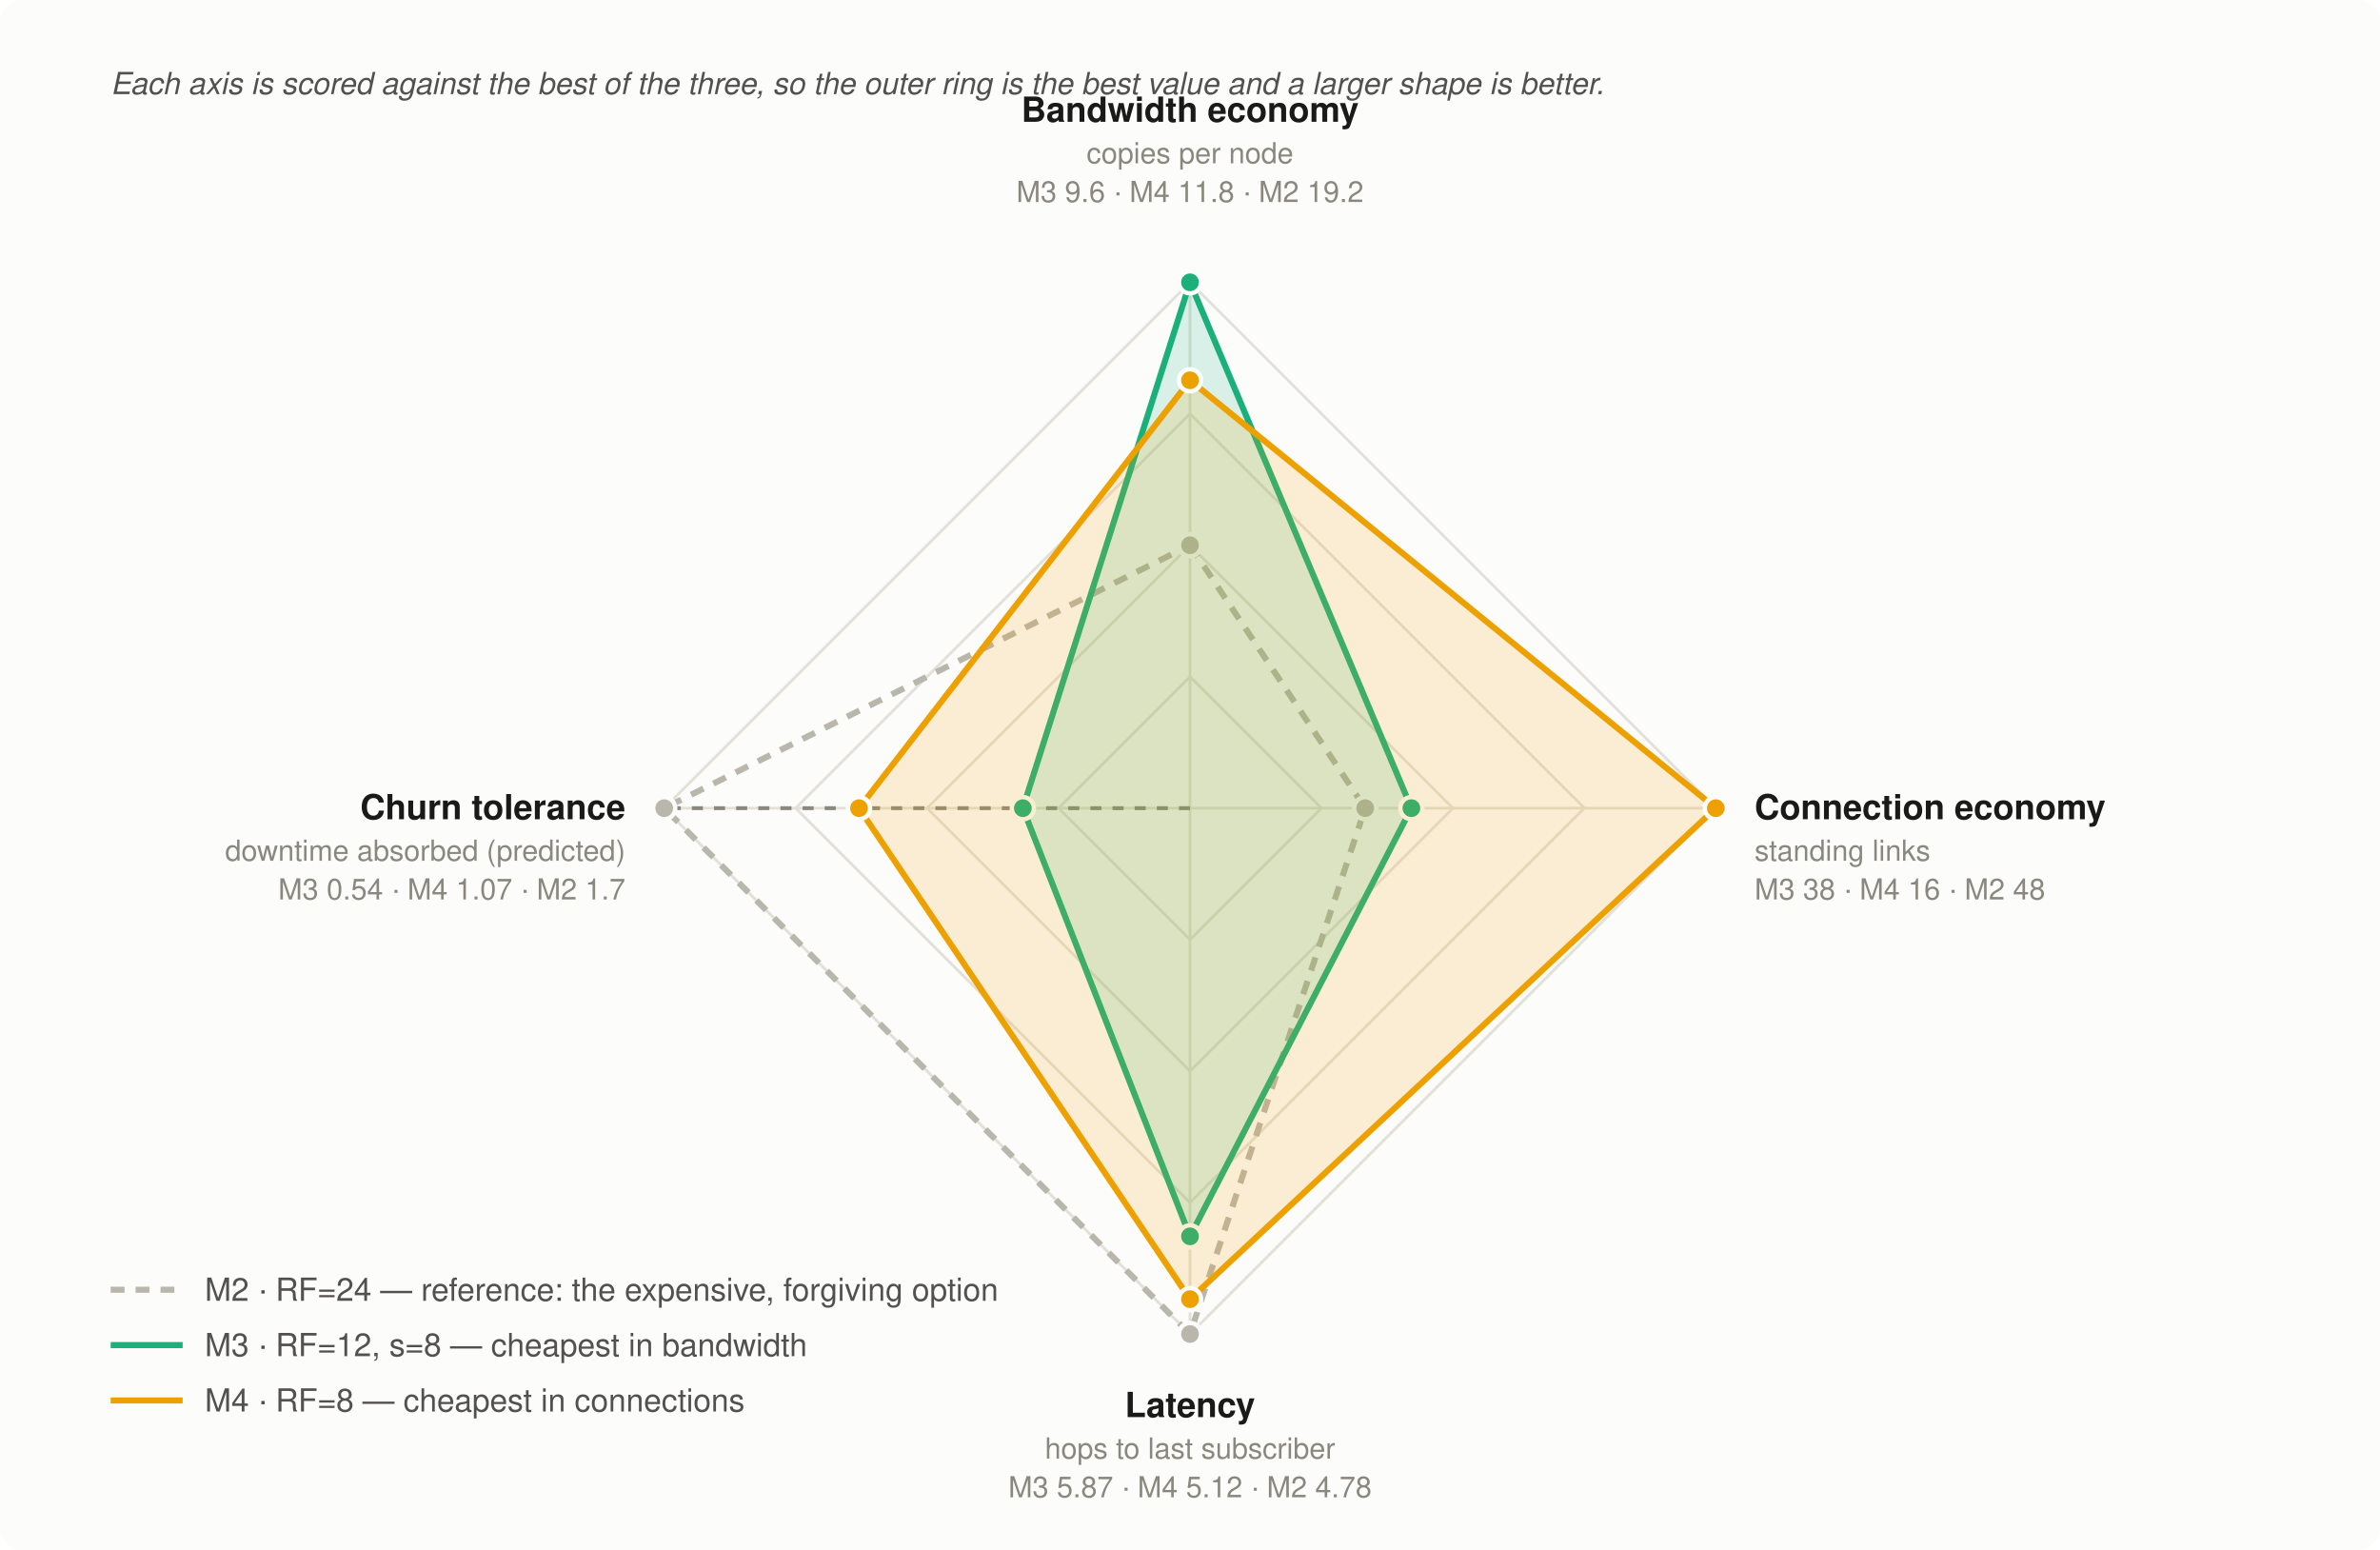
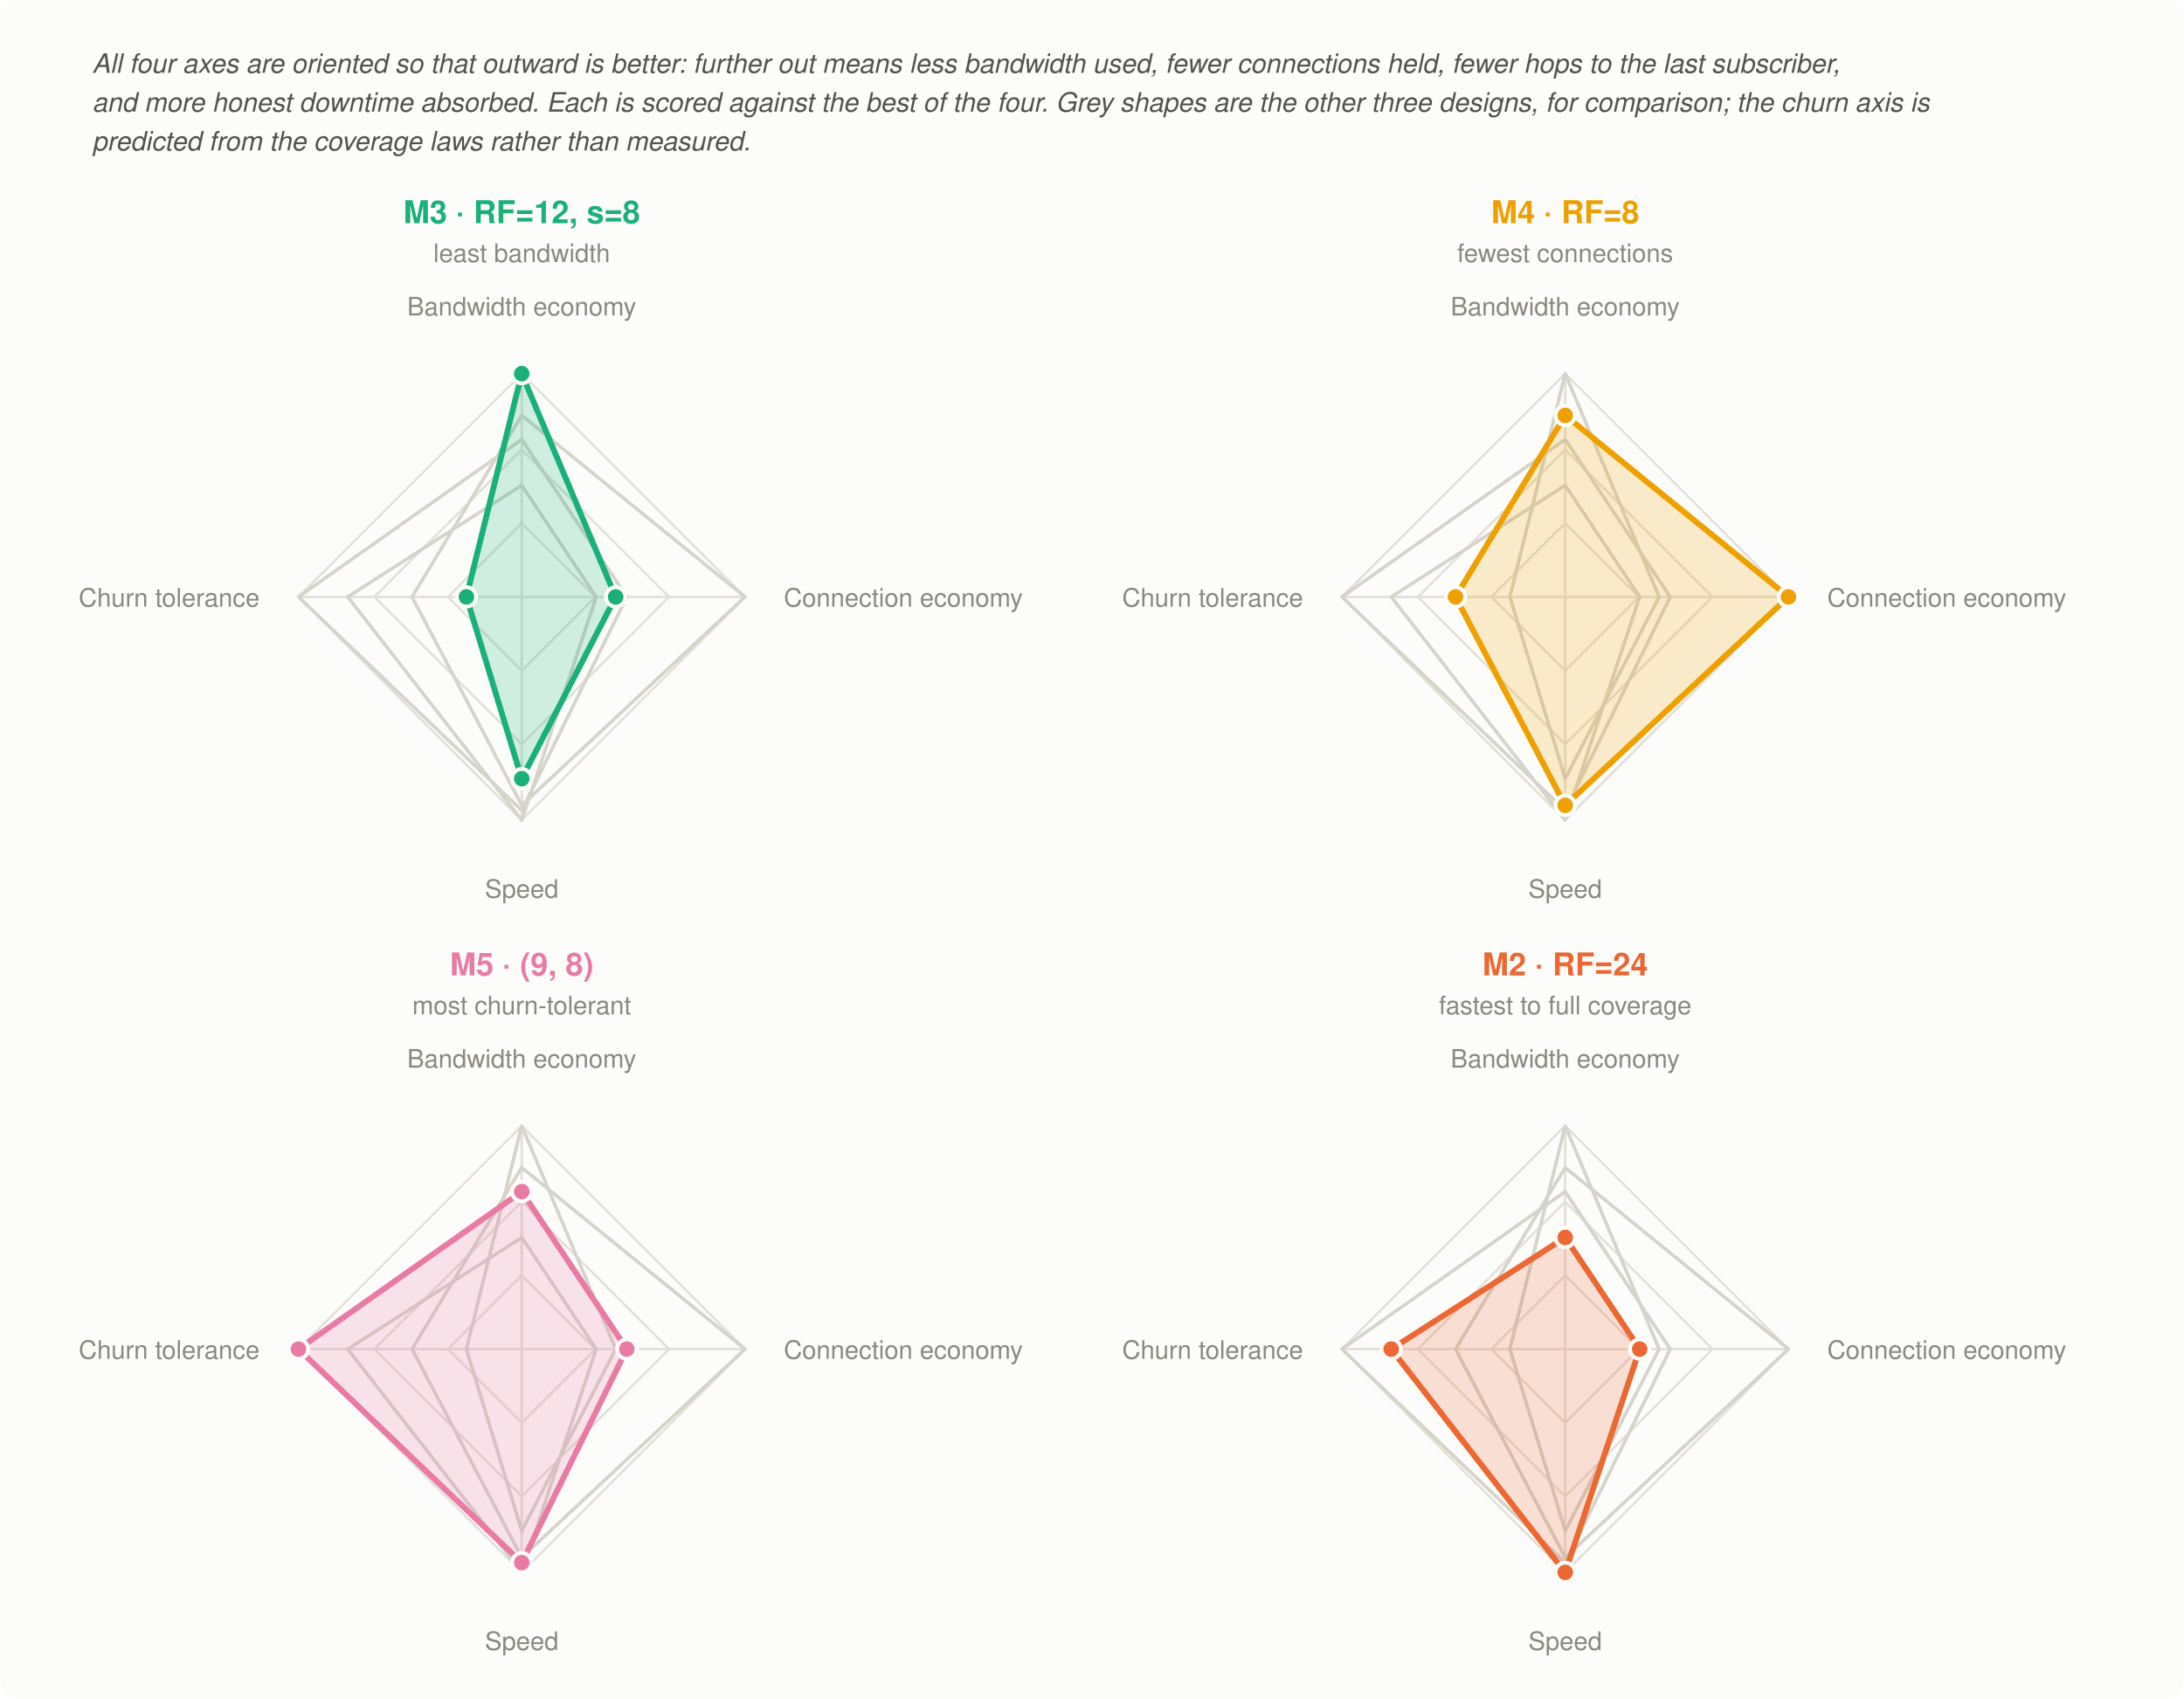
- <svg xmlns="http://www.w3.org/2000/svg" viewBox="0 0 860 560" width="860" height="560" role="img" aria-labelledby="t d">
-   <rect width="860" height="560" rx="8" fill="#fcfcfb" />
-   <polygon points="430.0,244.5 477.5,292.0 430.0,339.5 382.5,292.0" fill="none" stroke="#e2e0d8" stroke-width="1" />
-   <polygon points="430.0,197.0 525.0,292.0 430.0,387.0 335.0,292.0" fill="none" stroke="#e2e0d8" stroke-width="1" />
-   <polygon points="430.0,149.5 572.5,292.0 430.0,434.5 287.5,292.0" fill="none" stroke="#e2e0d8" stroke-width="1" />
-   <polygon points="430.0,102.0 620.0,292.0 430.0,482.0 240.0,292.0" fill="none" stroke="#e2e0d8" stroke-width="1" />
-   <line x1="430.0" y1="292.0" x2="430.0" y2="102.0" stroke="#e2e0d8" stroke-width="1" />
-   <line x1="430.0" y1="292.0" x2="620.0" y2="292.0" stroke="#e2e0d8" stroke-width="1" />
-   <line x1="430.0" y1="292.0" x2="430.0" y2="482.0" stroke="#e2e0d8" stroke-width="1" />
-   <line x1="430.0" y1="292.0" x2="240.0" y2="292.0" stroke="#e2e0d8" stroke-width="1" />
-   <line x1="430.0" y1="292.0" x2="240.0" y2="292.0" stroke="#8a887e" stroke-width="1.4" stroke-dasharray="4 4" />
-   <polygon points="430.0,197.0 493.3,292.0 430.0,482.0 240.0,292.0" fill="#b9b6ab" fill-opacity="0.0" stroke="#b9b6ab" stroke-width="2.2" stroke-linejoin="round" stroke-dasharray="5 4" />
-   <circle cx="430.0" cy="197.0" r="4.0" fill="#b9b6ab" stroke="#fcfcfb" stroke-width="1.6" />
-   <circle cx="493.3" cy="292.0" r="4.0" fill="#b9b6ab" stroke="#fcfcfb" stroke-width="1.6" />
-   <circle cx="430.0" cy="482.0" r="4.0" fill="#b9b6ab" stroke="#fcfcfb" stroke-width="1.6" />
-   <circle cx="240.0" cy="292.0" r="4.0" fill="#b9b6ab" stroke="#fcfcfb" stroke-width="1.6" />
-   <polygon points="430.0,102.0 510.0,292.0 430.0,446.7 369.6,292.0" fill="#1baf7a" fill-opacity="0.16" stroke="#1baf7a" stroke-width="2.2" stroke-linejoin="round" />
-   <circle cx="430.0" cy="102.0" r="4.0" fill="#1baf7a" stroke="#fcfcfb" stroke-width="1.6" />
-   <circle cx="510.0" cy="292.0" r="4.0" fill="#1baf7a" stroke="#fcfcfb" stroke-width="1.6" />
-   <circle cx="430.0" cy="446.7" r="4.0" fill="#1baf7a" stroke="#fcfcfb" stroke-width="1.6" />
-   <circle cx="369.6" cy="292.0" r="4.0" fill="#1baf7a" stroke="#fcfcfb" stroke-width="1.6" />
-   <polygon points="430.0,137.4 620.0,292.0 430.0,469.4 310.4,292.0" fill="#eda100" fill-opacity="0.16" stroke="#eda100" stroke-width="2.2" stroke-linejoin="round" />
-   <circle cx="430.0" cy="137.4" r="4.0" fill="#eda100" stroke="#fcfcfb" stroke-width="1.6" />
-   <circle cx="620.0" cy="292.0" r="4.0" fill="#eda100" stroke="#fcfcfb" stroke-width="1.6" />
-   <circle cx="430.0" cy="469.4" r="4.0" fill="#eda100" stroke="#fcfcfb" stroke-width="1.6" />
-   <circle cx="310.4" cy="292.0" r="4.0" fill="#eda100" stroke="#fcfcfb" stroke-width="1.6" />
-   <text x="430.0" y="44.0" font-size="12.5" fill="#1a1a19" font-family="-apple-system,BlinkMacSystemFont,Segoe UI,Helvetica,Arial,sans-serif" text-anchor="middle" font-weight="600">Bandwidth economy</text>
-   <text x="430.0" y="59.0" font-size="10.5" fill="#8a887e" font-family="-apple-system,BlinkMacSystemFont,Segoe UI,Helvetica,Arial,sans-serif" text-anchor="middle">copies per node</text>
-   <text x="430.0" y="73.0" font-size="10.5" fill="#8a887e" font-family="-apple-system,BlinkMacSystemFont,Segoe UI,Helvetica,Arial,sans-serif" text-anchor="middle">M3 9.6 · M4 11.8 · M2 19.2</text>
-   <text x="634.0" y="296.0" font-size="12.5" fill="#1a1a19" font-family="-apple-system,BlinkMacSystemFont,Segoe UI,Helvetica,Arial,sans-serif" font-weight="600">Connection economy</text>
-   <text x="634.0" y="311.0" font-size="10.5" fill="#8a887e" font-family="-apple-system,BlinkMacSystemFont,Segoe UI,Helvetica,Arial,sans-serif">standing links</text>
-   <text x="634.0" y="325.0" font-size="10.5" fill="#8a887e" font-family="-apple-system,BlinkMacSystemFont,Segoe UI,Helvetica,Arial,sans-serif">M3 38 · M4 16 · M2 48</text>
-   <text x="430.0" y="512.0" font-size="12.5" fill="#1a1a19" font-family="-apple-system,BlinkMacSystemFont,Segoe UI,Helvetica,Arial,sans-serif" text-anchor="middle" font-weight="600">Latency</text>
-   <text x="430.0" y="527.0" font-size="10.5" fill="#8a887e" font-family="-apple-system,BlinkMacSystemFont,Segoe UI,Helvetica,Arial,sans-serif" text-anchor="middle">hops to last subscriber</text>
-   <text x="430.0" y="541.0" font-size="10.5" fill="#8a887e" font-family="-apple-system,BlinkMacSystemFont,Segoe UI,Helvetica,Arial,sans-serif" text-anchor="middle">M3 5.87 · M4 5.12 · M2 4.78</text>
-   <text x="226.0" y="296.0" font-size="12.5" fill="#1a1a19" font-family="-apple-system,BlinkMacSystemFont,Segoe UI,Helvetica,Arial,sans-serif" text-anchor="end" font-weight="600">Churn tolerance</text>
-   <text x="226.0" y="311.0" font-size="10.5" fill="#8a887e" font-family="-apple-system,BlinkMacSystemFont,Segoe UI,Helvetica,Arial,sans-serif" text-anchor="end">downtime absorbed  (predicted)</text>
-   <text x="226.0" y="325.0" font-size="10.5" fill="#8a887e" font-family="-apple-system,BlinkMacSystemFont,Segoe UI,Helvetica,Arial,sans-serif" text-anchor="end">M3 0.54 · M4 1.07 · M2 1.7</text>
-   <text x="40.0" y="34.0" font-size="11" fill="#52514e" font-family="-apple-system,BlinkMacSystemFont,Segoe UI,Helvetica,Arial,sans-serif" font-style="italic">Each axis is scored against the best of the three, so the outer ring is the best value and a larger shape is better.</text>
-   <line x1="40" y1="466" x2="66" y2="466" stroke="#b9b6ab" stroke-width="2.2" stroke-dasharray="5 4" />
-   <text x="74.0" y="470.0" font-size="11.5" fill="#52514e" font-family="-apple-system,BlinkMacSystemFont,Segoe UI,Helvetica,Arial,sans-serif">M2 · RF=24 — reference: the expensive, forgiving option</text>
-   <line x1="40" y1="486" x2="66" y2="486" stroke="#1baf7a" stroke-width="2.2" />
-   <text x="74.0" y="490.0" font-size="11.5" fill="#52514e" font-family="-apple-system,BlinkMacSystemFont,Segoe UI,Helvetica,Arial,sans-serif">M3 · RF=12, s=8 — cheapest in bandwidth</text>
-   <line x1="40" y1="506" x2="66" y2="506" stroke="#eda100" stroke-width="2.2" />
-   <text x="74.0" y="510.0" font-size="11.5" fill="#52514e" font-family="-apple-system,BlinkMacSystemFont,Segoe UI,Helvetica,Arial,sans-serif">M4 · RF=8 — cheapest in connections</text>
+ <svg xmlns="http://www.w3.org/2000/svg" viewBox="0 0 900 700" width="900" height="700" role="img" aria-labelledby="t d">
+   <rect width="900" height="700" rx="8" fill="#fcfcfb" />
+   <text x="38.0" y="30.0" font-size="11" fill="#52514e" font-family="-apple-system,BlinkMacSystemFont,Segoe UI,Helvetica,Arial,sans-serif" font-style="italic">All four axes are oriented so that outward is better: further out means less bandwidth used, fewer connections held, fewer hops to the last subscriber,</text>
+   <text x="38.0" y="46.0" font-size="11" fill="#52514e" font-family="-apple-system,BlinkMacSystemFont,Segoe UI,Helvetica,Arial,sans-serif" font-style="italic">and more honest downtime absorbed. Each is scored against the best of the four. Grey shapes are the other three designs, for comparison; the churn axis is</text>
+   <text x="38.0" y="62.0" font-size="11" fill="#52514e" font-family="-apple-system,BlinkMacSystemFont,Segoe UI,Helvetica,Arial,sans-serif" font-style="italic">predicted from the coverage laws rather than measured.</text>
+   <polygon points="215.0,215.6 245.4,246.0 215.0,276.4 184.6,246.0" fill="none" stroke="#e2e0d8" stroke-width="1" />
+   <polygon points="215.0,185.3 275.7,246.0 215.0,306.7 154.3,246.0" fill="none" stroke="#e2e0d8" stroke-width="1" />
+   <polygon points="215.0,154.0 307.0,246.0 215.0,338.0 123.0,246.0" fill="none" stroke="#e2e0d8" stroke-width="1" />
+   <line x1="215.0" y1="246.0" x2="215.0" y2="154.0" stroke="#e2e0d8" stroke-width="1" />
+   <line x1="215.0" y1="246.0" x2="307.0" y2="246.0" stroke="#e2e0d8" stroke-width="1" />
+   <line x1="215.0" y1="246.0" x2="215.0" y2="338.0" stroke="#e2e0d8" stroke-width="1" />
+   <line x1="215.0" y1="246.0" x2="123.0" y2="246.0" stroke="#e2e0d8" stroke-width="1" />
+   <polygon points="215.0,171.2 307.0,246.0 215.0,331.9 169.8,246.0" fill="none" stroke="#d5d3ca" stroke-width="1.4" stroke-linejoin="round" />
+   <polygon points="215.0,181.1 258.3,246.0 215.0,334.0 123.0,246.0" fill="none" stroke="#d5d3ca" stroke-width="1.4" stroke-linejoin="round" />
+   <polygon points="215.0,200.0 245.7,246.0 215.0,338.0 143.3,246.0" fill="none" stroke="#d5d3ca" stroke-width="1.4" stroke-linejoin="round" />
+   <polygon points="215.0,154.0 253.7,246.0 215.0,320.9 192.2,246.0" fill="#1baf7a" fill-opacity="0.20" stroke="#1baf7a" stroke-width="2.4" stroke-linejoin="round" />
+   <circle cx="215.0" cy="154.0" r="4.0" fill="#1baf7a" stroke="#fcfcfb" stroke-width="1.6" />
+   <circle cx="253.7" cy="246.0" r="4.0" fill="#1baf7a" stroke="#fcfcfb" stroke-width="1.6" />
+   <circle cx="215.0" cy="320.9" r="4.0" fill="#1baf7a" stroke="#fcfcfb" stroke-width="1.6" />
+   <circle cx="192.2" cy="246.0" r="4.0" fill="#1baf7a" stroke="#fcfcfb" stroke-width="1.6" />
+   <text x="215.0" y="130.0" font-size="10.5" fill="#8a887e" font-family="-apple-system,BlinkMacSystemFont,Segoe UI,Helvetica,Arial,sans-serif" text-anchor="middle">Bandwidth economy</text>
+   <text x="323.0" y="250.0" font-size="10.5" fill="#8a887e" font-family="-apple-system,BlinkMacSystemFont,Segoe UI,Helvetica,Arial,sans-serif">Connection economy</text>
+   <text x="215.0" y="370.0" font-size="10.5" fill="#8a887e" font-family="-apple-system,BlinkMacSystemFont,Segoe UI,Helvetica,Arial,sans-serif" text-anchor="middle">Speed</text>
+   <text x="107.0" y="250.0" font-size="10.5" fill="#8a887e" font-family="-apple-system,BlinkMacSystemFont,Segoe UI,Helvetica,Arial,sans-serif" text-anchor="end">Churn tolerance</text>
+   <text x="215.0" y="92.0" font-size="13" fill="#1baf7a" font-family="-apple-system,BlinkMacSystemFont,Segoe UI,Helvetica,Arial,sans-serif" text-anchor="middle" font-weight="650">M3 · RF=12, s=8</text>
+   <text x="215.0" y="108.0" font-size="10.5" fill="#8a887e" font-family="-apple-system,BlinkMacSystemFont,Segoe UI,Helvetica,Arial,sans-serif" text-anchor="middle">least bandwidth</text>
+   <polygon points="645.0,215.6 675.4,246.0 645.0,276.4 614.6,246.0" fill="none" stroke="#e2e0d8" stroke-width="1" />
+   <polygon points="645.0,185.3 705.7,246.0 645.0,306.7 584.3,246.0" fill="none" stroke="#e2e0d8" stroke-width="1" />
+   <polygon points="645.0,154.0 737.0,246.0 645.0,338.0 553.0,246.0" fill="none" stroke="#e2e0d8" stroke-width="1" />
+   <line x1="645.0" y1="246.0" x2="645.0" y2="154.0" stroke="#e2e0d8" stroke-width="1" />
+   <line x1="645.0" y1="246.0" x2="737.0" y2="246.0" stroke="#e2e0d8" stroke-width="1" />
+   <line x1="645.0" y1="246.0" x2="645.0" y2="338.0" stroke="#e2e0d8" stroke-width="1" />
+   <line x1="645.0" y1="246.0" x2="553.0" y2="246.0" stroke="#e2e0d8" stroke-width="1" />
+   <polygon points="645.0,154.0 683.7,246.0 645.0,320.9 622.2,246.0" fill="none" stroke="#d5d3ca" stroke-width="1.4" stroke-linejoin="round" />
+   <polygon points="645.0,181.1 688.3,246.0 645.0,334.0 553.0,246.0" fill="none" stroke="#d5d3ca" stroke-width="1.4" stroke-linejoin="round" />
+   <polygon points="645.0,200.0 675.7,246.0 645.0,338.0 573.3,246.0" fill="none" stroke="#d5d3ca" stroke-width="1.4" stroke-linejoin="round" />
+   <polygon points="645.0,171.2 737.0,246.0 645.0,331.9 599.8,246.0" fill="#eda100" fill-opacity="0.20" stroke="#eda100" stroke-width="2.4" stroke-linejoin="round" />
+   <circle cx="645.0" cy="171.2" r="4.0" fill="#eda100" stroke="#fcfcfb" stroke-width="1.6" />
+   <circle cx="737.0" cy="246.0" r="4.0" fill="#eda100" stroke="#fcfcfb" stroke-width="1.6" />
+   <circle cx="645.0" cy="331.9" r="4.0" fill="#eda100" stroke="#fcfcfb" stroke-width="1.6" />
+   <circle cx="599.8" cy="246.0" r="4.0" fill="#eda100" stroke="#fcfcfb" stroke-width="1.6" />
+   <text x="645.0" y="130.0" font-size="10.5" fill="#8a887e" font-family="-apple-system,BlinkMacSystemFont,Segoe UI,Helvetica,Arial,sans-serif" text-anchor="middle">Bandwidth economy</text>
+   <text x="753.0" y="250.0" font-size="10.5" fill="#8a887e" font-family="-apple-system,BlinkMacSystemFont,Segoe UI,Helvetica,Arial,sans-serif">Connection economy</text>
+   <text x="645.0" y="370.0" font-size="10.5" fill="#8a887e" font-family="-apple-system,BlinkMacSystemFont,Segoe UI,Helvetica,Arial,sans-serif" text-anchor="middle">Speed</text>
+   <text x="537.0" y="250.0" font-size="10.5" fill="#8a887e" font-family="-apple-system,BlinkMacSystemFont,Segoe UI,Helvetica,Arial,sans-serif" text-anchor="end">Churn tolerance</text>
+   <text x="645.0" y="92.0" font-size="13" fill="#eda100" font-family="-apple-system,BlinkMacSystemFont,Segoe UI,Helvetica,Arial,sans-serif" text-anchor="middle" font-weight="650">M4 · RF=8</text>
+   <text x="645.0" y="108.0" font-size="10.5" fill="#8a887e" font-family="-apple-system,BlinkMacSystemFont,Segoe UI,Helvetica,Arial,sans-serif" text-anchor="middle">fewest connections</text>
+   <polygon points="215.0,525.6 245.4,556.0 215.0,586.4 184.6,556.0" fill="none" stroke="#e2e0d8" stroke-width="1" />
+   <polygon points="215.0,495.3 275.7,556.0 215.0,616.7 154.3,556.0" fill="none" stroke="#e2e0d8" stroke-width="1" />
+   <polygon points="215.0,464.0 307.0,556.0 215.0,648.0 123.0,556.0" fill="none" stroke="#e2e0d8" stroke-width="1" />
+   <line x1="215.0" y1="556.0" x2="215.0" y2="464.0" stroke="#e2e0d8" stroke-width="1" />
+   <line x1="215.0" y1="556.0" x2="307.0" y2="556.0" stroke="#e2e0d8" stroke-width="1" />
+   <line x1="215.0" y1="556.0" x2="215.0" y2="648.0" stroke="#e2e0d8" stroke-width="1" />
+   <line x1="215.0" y1="556.0" x2="123.0" y2="556.0" stroke="#e2e0d8" stroke-width="1" />
+   <polygon points="215.0,464.0 253.7,556.0 215.0,630.9 192.2,556.0" fill="none" stroke="#d5d3ca" stroke-width="1.4" stroke-linejoin="round" />
+   <polygon points="215.0,481.2 307.0,556.0 215.0,641.9 169.8,556.0" fill="none" stroke="#d5d3ca" stroke-width="1.4" stroke-linejoin="round" />
+   <polygon points="215.0,510.0 245.7,556.0 215.0,648.0 143.3,556.0" fill="none" stroke="#d5d3ca" stroke-width="1.4" stroke-linejoin="round" />
+   <polygon points="215.0,491.1 258.3,556.0 215.0,644.0 123.0,556.0" fill="#e87ba4" fill-opacity="0.20" stroke="#e87ba4" stroke-width="2.4" stroke-linejoin="round" />
+   <circle cx="215.0" cy="491.1" r="4.0" fill="#e87ba4" stroke="#fcfcfb" stroke-width="1.6" />
+   <circle cx="258.3" cy="556.0" r="4.0" fill="#e87ba4" stroke="#fcfcfb" stroke-width="1.6" />
+   <circle cx="215.0" cy="644.0" r="4.0" fill="#e87ba4" stroke="#fcfcfb" stroke-width="1.6" />
+   <circle cx="123.0" cy="556.0" r="4.0" fill="#e87ba4" stroke="#fcfcfb" stroke-width="1.6" />
+   <text x="215.0" y="440.0" font-size="10.5" fill="#8a887e" font-family="-apple-system,BlinkMacSystemFont,Segoe UI,Helvetica,Arial,sans-serif" text-anchor="middle">Bandwidth economy</text>
+   <text x="323.0" y="560.0" font-size="10.5" fill="#8a887e" font-family="-apple-system,BlinkMacSystemFont,Segoe UI,Helvetica,Arial,sans-serif">Connection economy</text>
+   <text x="215.0" y="680.0" font-size="10.5" fill="#8a887e" font-family="-apple-system,BlinkMacSystemFont,Segoe UI,Helvetica,Arial,sans-serif" text-anchor="middle">Speed</text>
+   <text x="107.0" y="560.0" font-size="10.5" fill="#8a887e" font-family="-apple-system,BlinkMacSystemFont,Segoe UI,Helvetica,Arial,sans-serif" text-anchor="end">Churn tolerance</text>
+   <text x="215.0" y="402.0" font-size="13" fill="#e87ba4" font-family="-apple-system,BlinkMacSystemFont,Segoe UI,Helvetica,Arial,sans-serif" text-anchor="middle" font-weight="650">M5 · (9, 8)</text>
+   <text x="215.0" y="418.0" font-size="10.5" fill="#8a887e" font-family="-apple-system,BlinkMacSystemFont,Segoe UI,Helvetica,Arial,sans-serif" text-anchor="middle">most churn-tolerant</text>
+   <polygon points="645.0,525.6 675.4,556.0 645.0,586.4 614.6,556.0" fill="none" stroke="#e2e0d8" stroke-width="1" />
+   <polygon points="645.0,495.3 705.7,556.0 645.0,616.7 584.3,556.0" fill="none" stroke="#e2e0d8" stroke-width="1" />
+   <polygon points="645.0,464.0 737.0,556.0 645.0,648.0 553.0,556.0" fill="none" stroke="#e2e0d8" stroke-width="1" />
+   <line x1="645.0" y1="556.0" x2="645.0" y2="464.0" stroke="#e2e0d8" stroke-width="1" />
+   <line x1="645.0" y1="556.0" x2="737.0" y2="556.0" stroke="#e2e0d8" stroke-width="1" />
+   <line x1="645.0" y1="556.0" x2="645.0" y2="648.0" stroke="#e2e0d8" stroke-width="1" />
+   <line x1="645.0" y1="556.0" x2="553.0" y2="556.0" stroke="#e2e0d8" stroke-width="1" />
+   <polygon points="645.0,464.0 683.7,556.0 645.0,630.9 622.2,556.0" fill="none" stroke="#d5d3ca" stroke-width="1.4" stroke-linejoin="round" />
+   <polygon points="645.0,481.2 737.0,556.0 645.0,641.9 599.8,556.0" fill="none" stroke="#d5d3ca" stroke-width="1.4" stroke-linejoin="round" />
+   <polygon points="645.0,491.1 688.3,556.0 645.0,644.0 553.0,556.0" fill="none" stroke="#d5d3ca" stroke-width="1.4" stroke-linejoin="round" />
+   <polygon points="645.0,510.0 675.7,556.0 645.0,648.0 573.3,556.0" fill="#eb6834" fill-opacity="0.20" stroke="#eb6834" stroke-width="2.4" stroke-linejoin="round" />
+   <circle cx="645.0" cy="510.0" r="4.0" fill="#eb6834" stroke="#fcfcfb" stroke-width="1.6" />
+   <circle cx="675.7" cy="556.0" r="4.0" fill="#eb6834" stroke="#fcfcfb" stroke-width="1.6" />
+   <circle cx="645.0" cy="648.0" r="4.0" fill="#eb6834" stroke="#fcfcfb" stroke-width="1.6" />
+   <circle cx="573.3" cy="556.0" r="4.0" fill="#eb6834" stroke="#fcfcfb" stroke-width="1.6" />
+   <text x="645.0" y="440.0" font-size="10.5" fill="#8a887e" font-family="-apple-system,BlinkMacSystemFont,Segoe UI,Helvetica,Arial,sans-serif" text-anchor="middle">Bandwidth economy</text>
+   <text x="753.0" y="560.0" font-size="10.5" fill="#8a887e" font-family="-apple-system,BlinkMacSystemFont,Segoe UI,Helvetica,Arial,sans-serif">Connection economy</text>
+   <text x="645.0" y="680.0" font-size="10.5" fill="#8a887e" font-family="-apple-system,BlinkMacSystemFont,Segoe UI,Helvetica,Arial,sans-serif" text-anchor="middle">Speed</text>
+   <text x="537.0" y="560.0" font-size="10.5" fill="#8a887e" font-family="-apple-system,BlinkMacSystemFont,Segoe UI,Helvetica,Arial,sans-serif" text-anchor="end">Churn tolerance</text>
+   <text x="645.0" y="402.0" font-size="13" fill="#eb6834" font-family="-apple-system,BlinkMacSystemFont,Segoe UI,Helvetica,Arial,sans-serif" text-anchor="middle" font-weight="650">M2 · RF=24</text>
+   <text x="645.0" y="418.0" font-size="10.5" fill="#8a887e" font-family="-apple-system,BlinkMacSystemFont,Segoe UI,Helvetica,Arial,sans-serif" text-anchor="middle">fastest to full coverage</text>
</svg>
